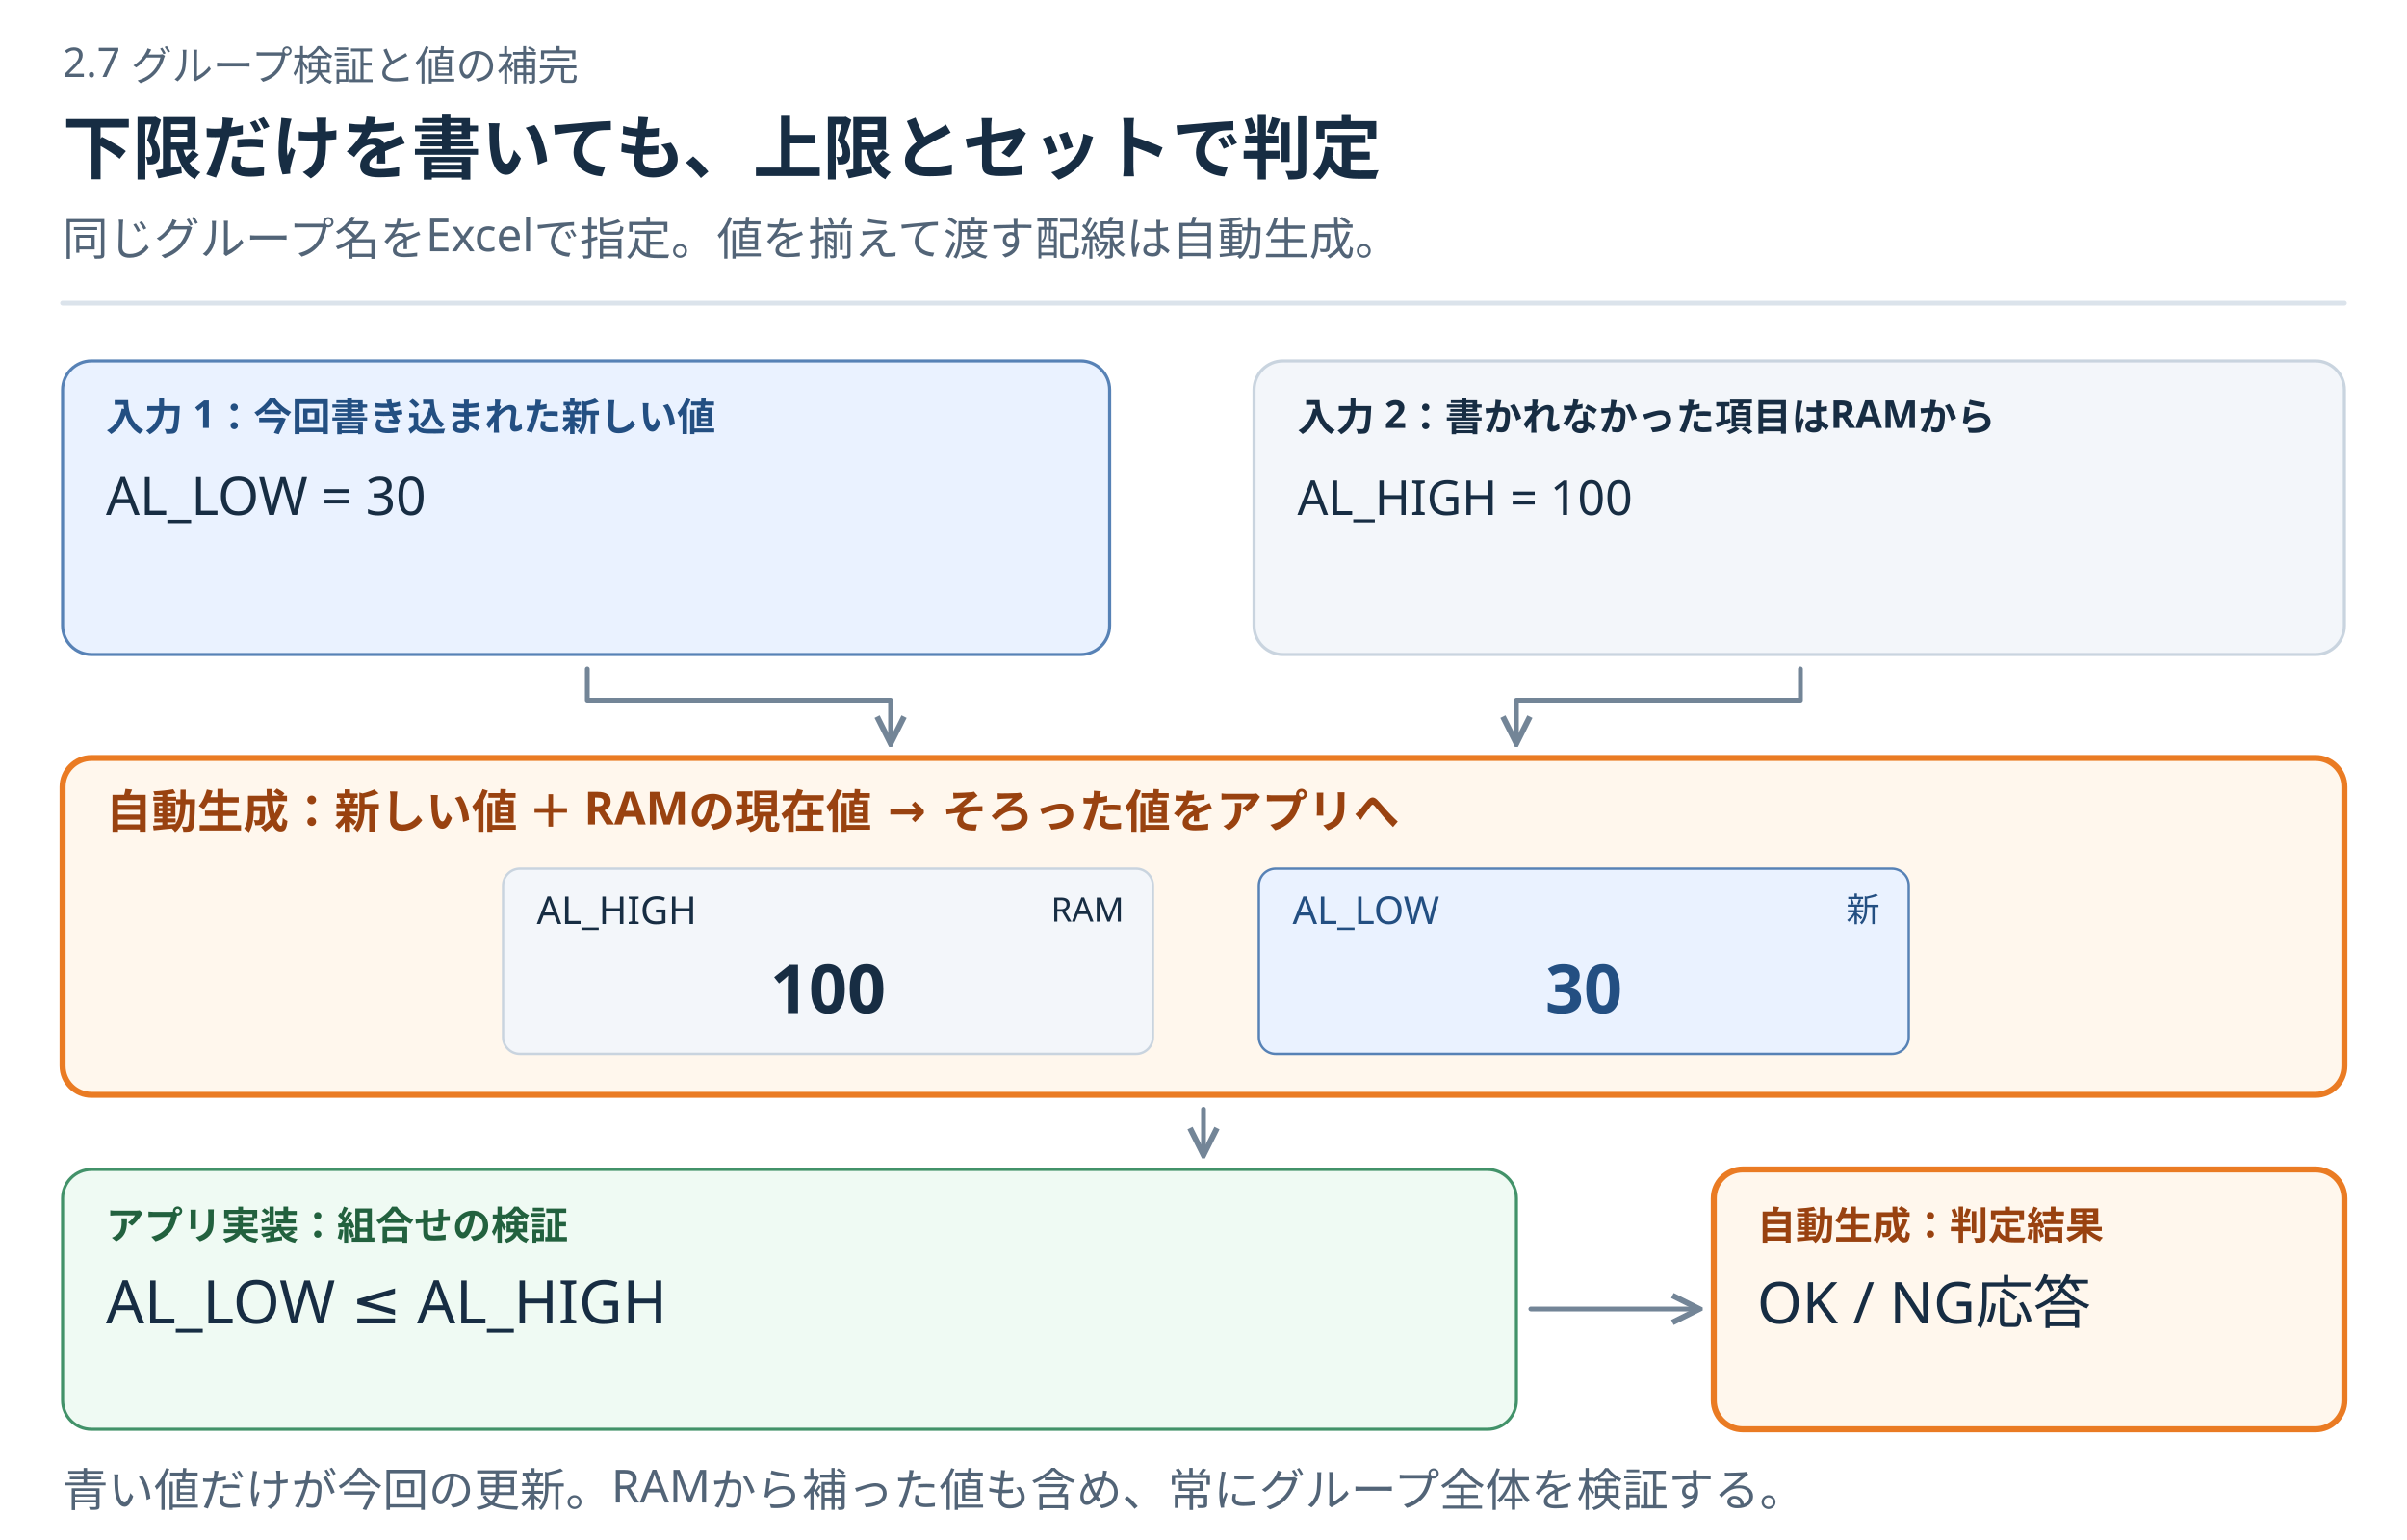
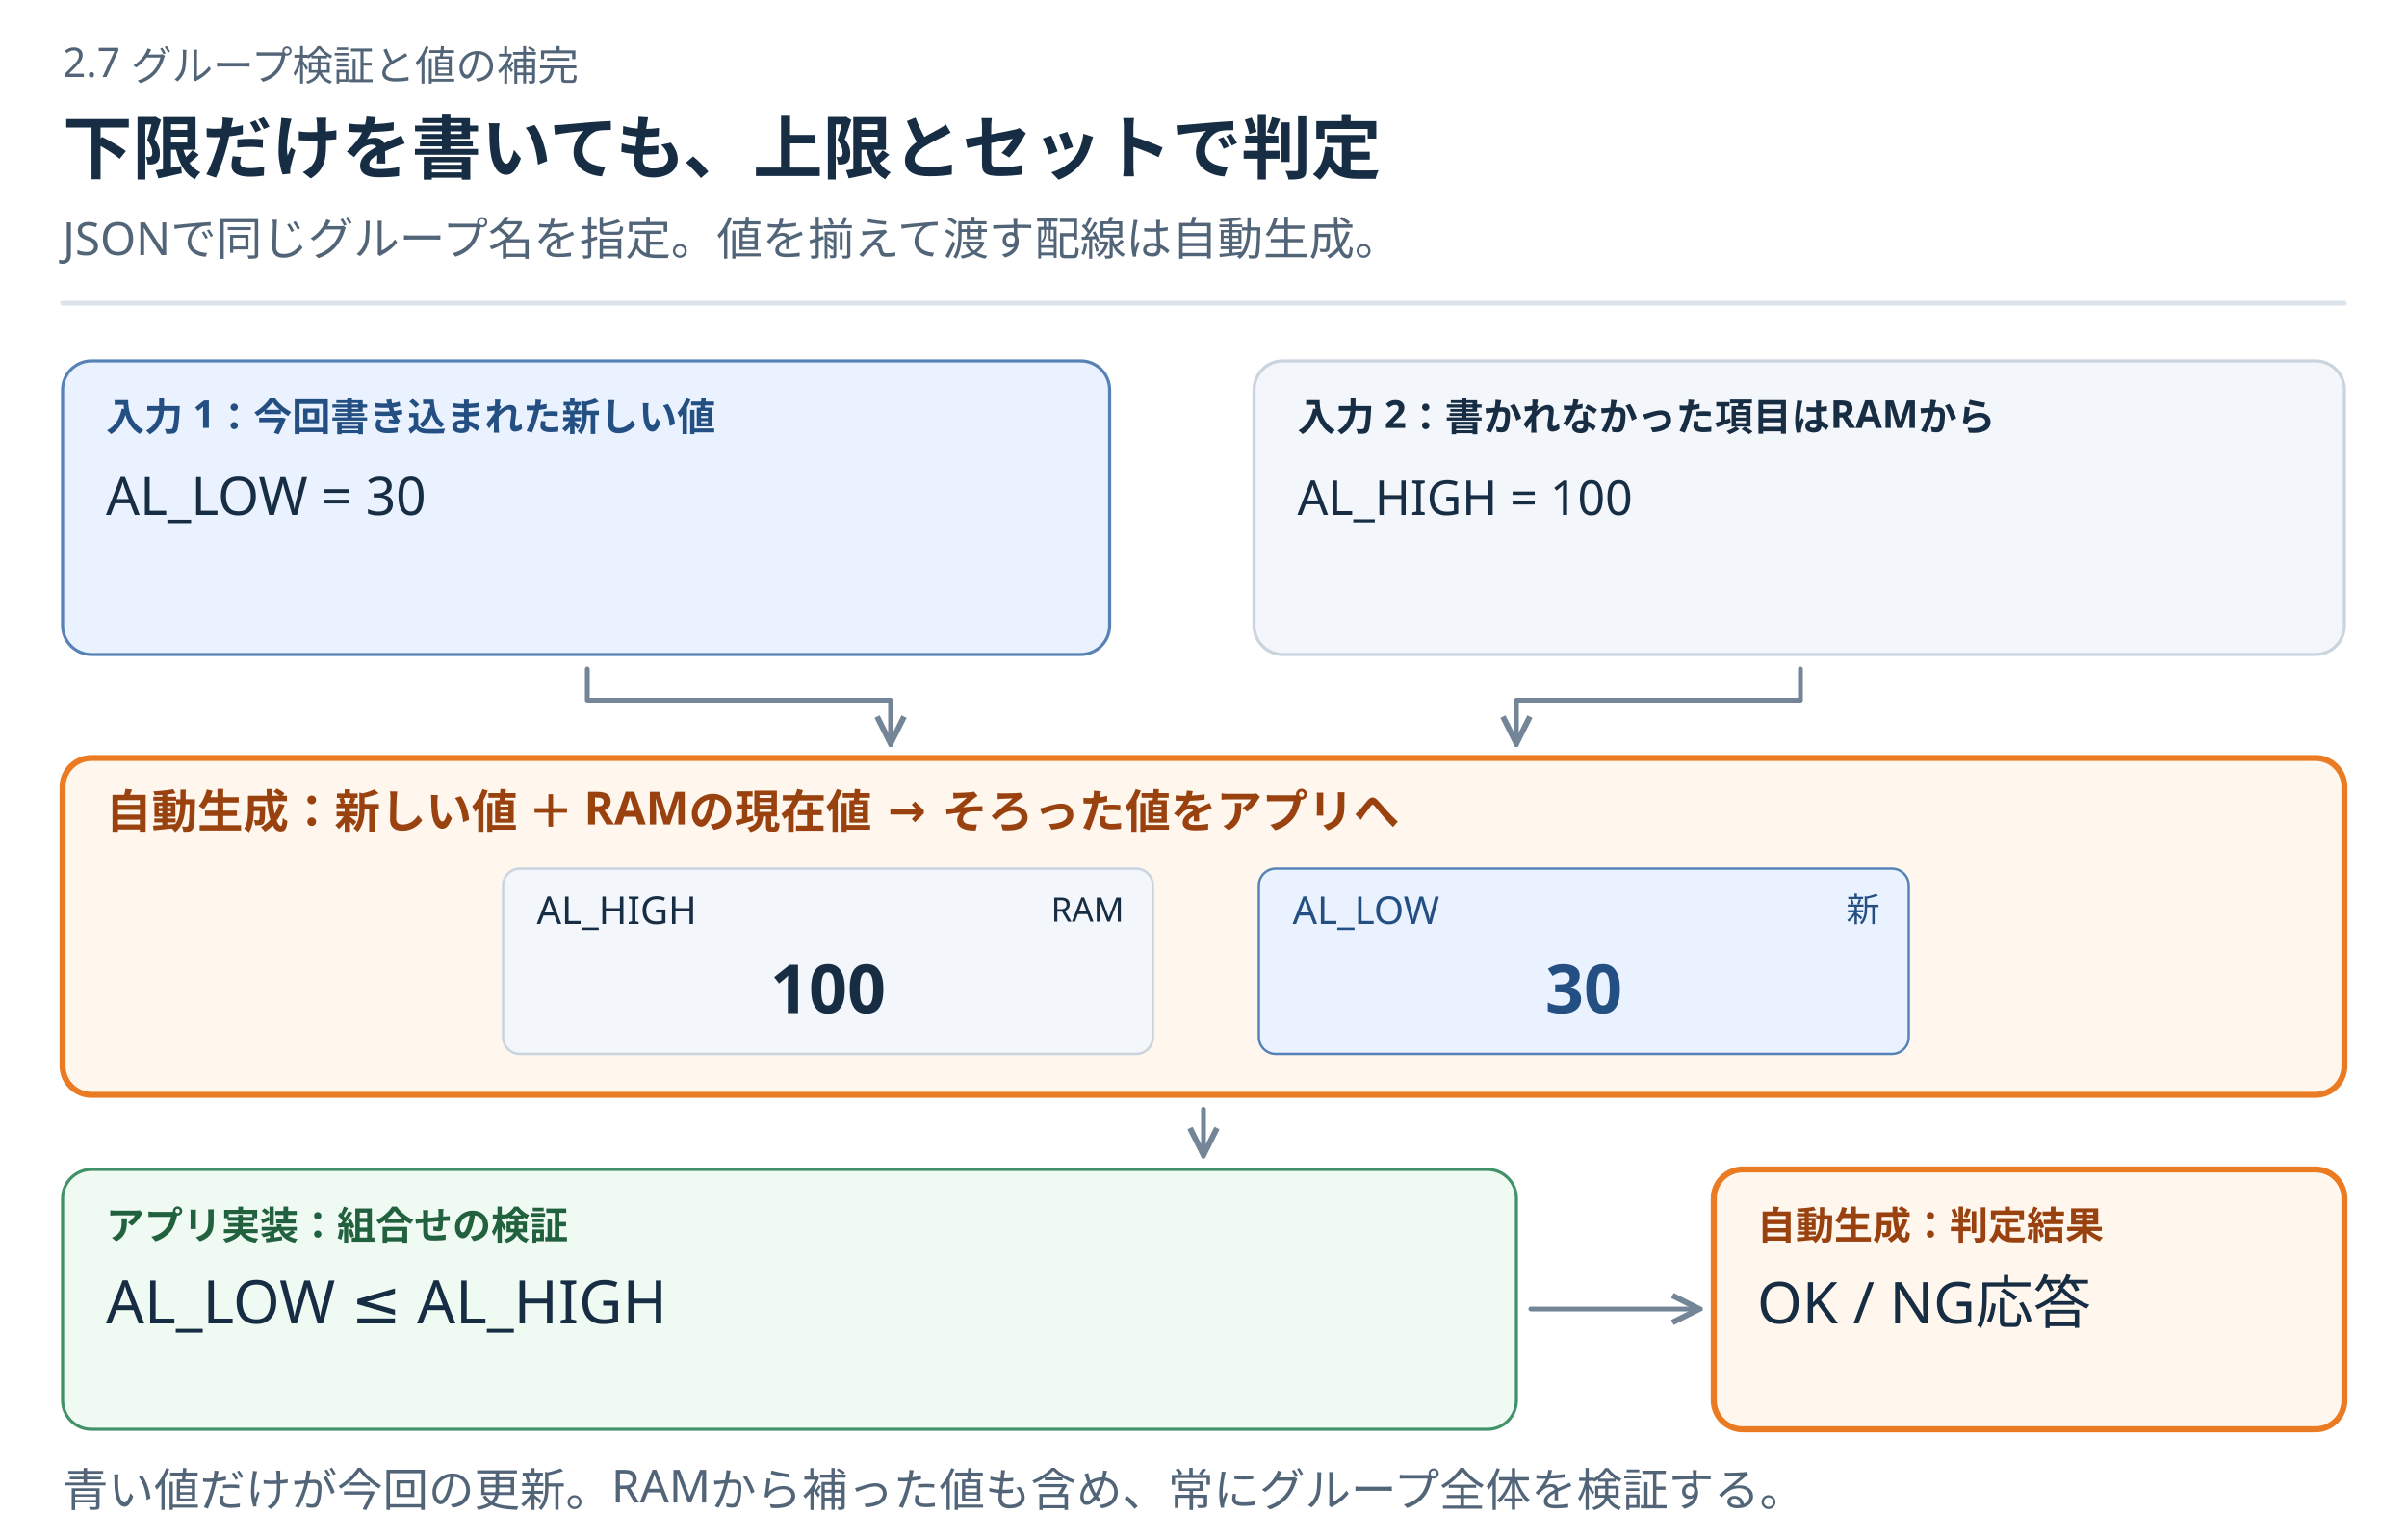
<svg xmlns="http://www.w3.org/2000/svg" width="1000" height="640" viewBox="0 0 1000 640" role="img" aria-labelledby="title desc">
  <defs>
    <marker id="arrow" viewBox="0 0 10 10" refX="9" refY="5" markerWidth="7" markerHeight="7" orient="auto-start-reverse">
      <path d="M1 1 L9 5 L1 9" fill="none" stroke="#738597" stroke-width="1.7" />
    </marker>
  </defs>
  <rect width="1000" height="100%" fill="#ffffff" />
  <g font-family="Yu Gothic UI, Meiryo, sans-serif" fill="#172d43">
    <text x="26" y="32" font-size="17" fill="#526477" font-weight="400" text-anchor="start">2.7 グループ検証と値の補完</text>
    <text x="26" y="72" font-size="29" fill="#172d43" font-weight="700" text-anchor="start">下限だけを書いても、上限とセットで判定</text>
-     <text x="26" y="106" font-size="19" fill="#526477" font-weight="400" text-anchor="start">同じグループ名をExcelで指定。値を揃えて渡す配線は自動生成。</text>
+     <text x="26" y="106" font-size="19" fill="#526477" font-weight="400" text-anchor="start">JSONで同じグループ名を指定。値を揃えて渡す配線は自動生成。</text>
    <path d="M26 126 H974" fill="none" stroke="#dbe3eb" stroke-width="2" stroke-linecap="round" stroke-linejoin="round" />
    <rect x="26" y="150" width="435" height="122" rx="12" fill="#eaf2ff" stroke="#5782b6" stroke-width="1.3" />
    <text x="44" y="179" font-size="16" fill="#234f82" font-weight="700" text-anchor="start">入力 1：今回書き込まれた新しい値</text>
    <text x="44" y="214" font-size="22" fill="#172d43" font-weight="400" text-anchor="start">AL_LOW = 30</text>
    <rect x="521" y="150" width="453" height="122" rx="12" fill="#f3f6fa" stroke="#c9d4df" stroke-width="1.3" />
    <text x="539" y="179" font-size="16" fill="#172d43" font-weight="700" text-anchor="start">入力 2：書かれなかった項目はRAMから</text>
    <text x="539" y="214" font-size="20" fill="#172d43" font-weight="400" text-anchor="start">AL_HIGH = 100</text>
    <path d="M244 278 V291 H370 V309" fill="none" stroke="#738597" stroke-width="2" stroke-linecap="round" stroke-linejoin="round" marker-end="url(#arrow)" />
    <path d="M748 278 V291 H630 V309" fill="none" stroke="#738597" stroke-width="2" stroke-linecap="round" stroke-linejoin="round" marker-end="url(#arrow)" />
    <rect x="26" y="315" width="948" height="140" rx="12" fill="#fff7ed" stroke="#ea7b23" stroke-width="2.5" />
    <text x="44" y="344" font-size="19" fill="#994210" font-weight="700" text-anchor="start">自動生成：新しい値 ＋ RAMの現在値 → そろった値をアプリへ</text>
    <rect x="209" y="361" width="270" height="77" rx="7" fill="#f3f6fa" stroke="#c9d4df" stroke-width="1" />
    <text x="223" y="384" font-size="16" fill="#172d43" font-weight="400" text-anchor="start">AL_HIGH</text>
    <text x="344.0" y="421" font-size="28" fill="#172d43" font-weight="700" text-anchor="middle">100</text>
    <text x="467" y="383" font-size="14" fill="#172d43" font-weight="400" text-anchor="end">RAM</text>
    <rect x="523" y="361" width="270" height="77" rx="7" fill="#eaf2ff" stroke="#5782b6" stroke-width="1" />
    <text x="537" y="384" font-size="16" fill="#234f82" font-weight="400" text-anchor="start">AL_LOW</text>
    <text x="658.0" y="421" font-size="28" fill="#234f82" font-weight="700" text-anchor="middle">30</text>
    <text x="781" y="383" font-size="14" fill="#234f82" font-weight="400" text-anchor="end">新</text>
    <path d="M500 461 L500 480" fill="none" stroke="#738597" stroke-width="2" stroke-linecap="round" stroke-linejoin="round" marker-end="url(#arrow)" />
    <rect x="26" y="486" width="604" height="108" rx="12" fill="#effaf3" stroke="#429269" stroke-width="1.3" />
    <text x="44" y="515" font-size="16" fill="#22613e" font-weight="700" text-anchor="start">アプリ実装：組合せの検証</text>
    <text x="44" y="550" font-size="25" fill="#172d43" font-weight="400" text-anchor="start">AL_LOW ≤ AL_HIGH</text>
    <rect x="712" y="486" width="262" height="108" rx="12" fill="#fff7ed" stroke="#ea7b23" stroke-width="2.5" />
    <text x="730" y="515" font-size="16" fill="#994210" font-weight="700" text-anchor="start">自動生成：判定結果</text>
    <text x="730" y="550" font-size="24" fill="#172d43" font-weight="400" text-anchor="start">OK / NG応答</text>
    <path d="M636 544 L706 544" fill="none" stroke="#738597" stroke-width="2" stroke-linecap="round" stroke-linejoin="round" marker-end="url(#arrow)" />
    <text x="26" y="626" font-size="19" fill="#526477" font-weight="400" text-anchor="start">青い値だけが今回の更新。RAMから補った値も含め、常にグループ全体を検証する。</text>
  </g>
</svg>
